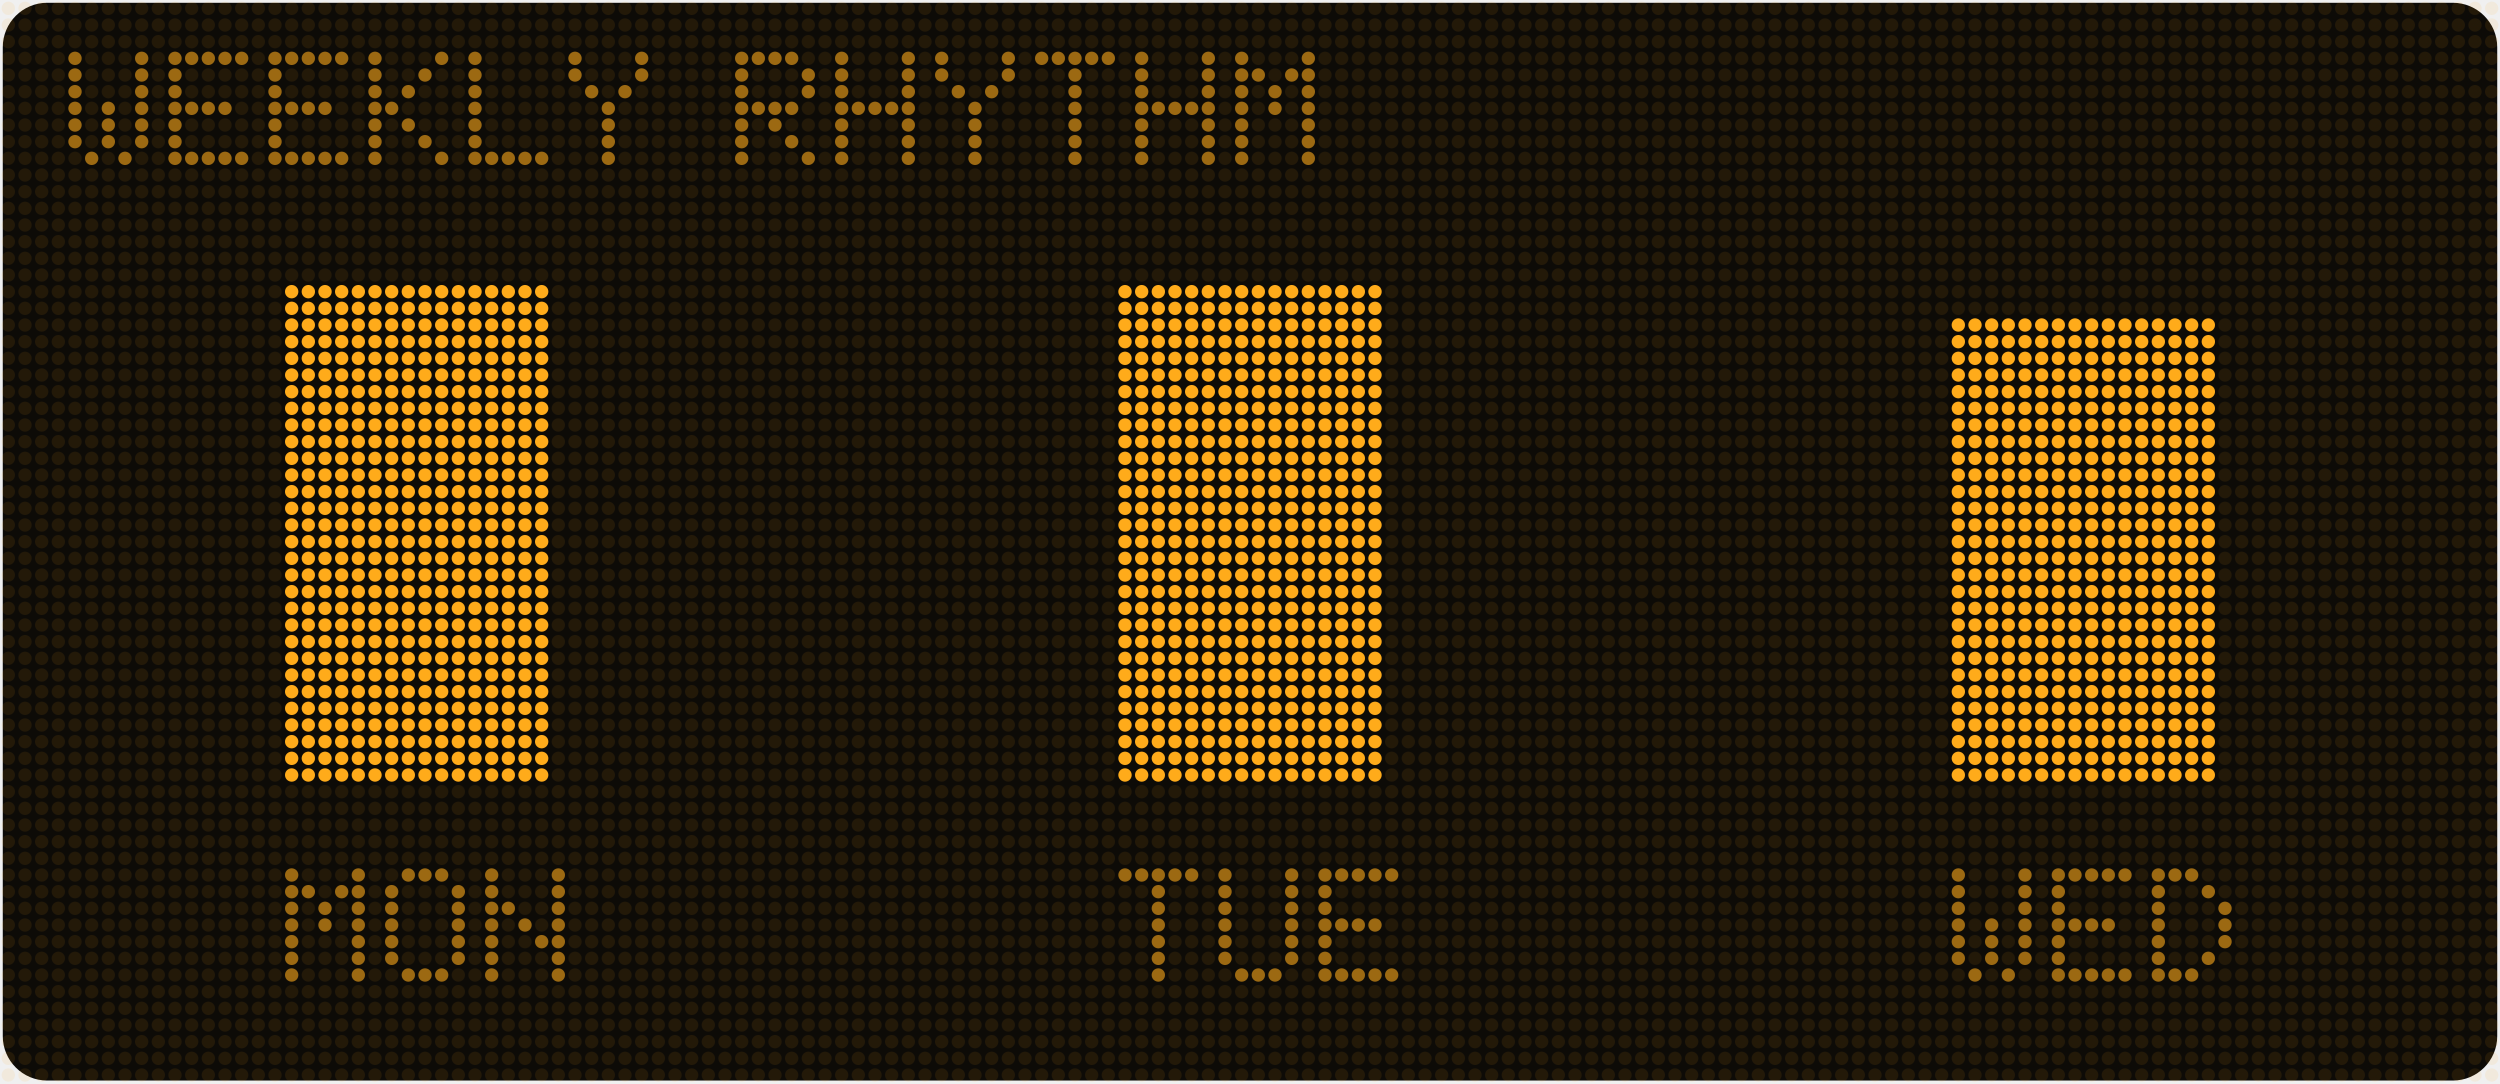
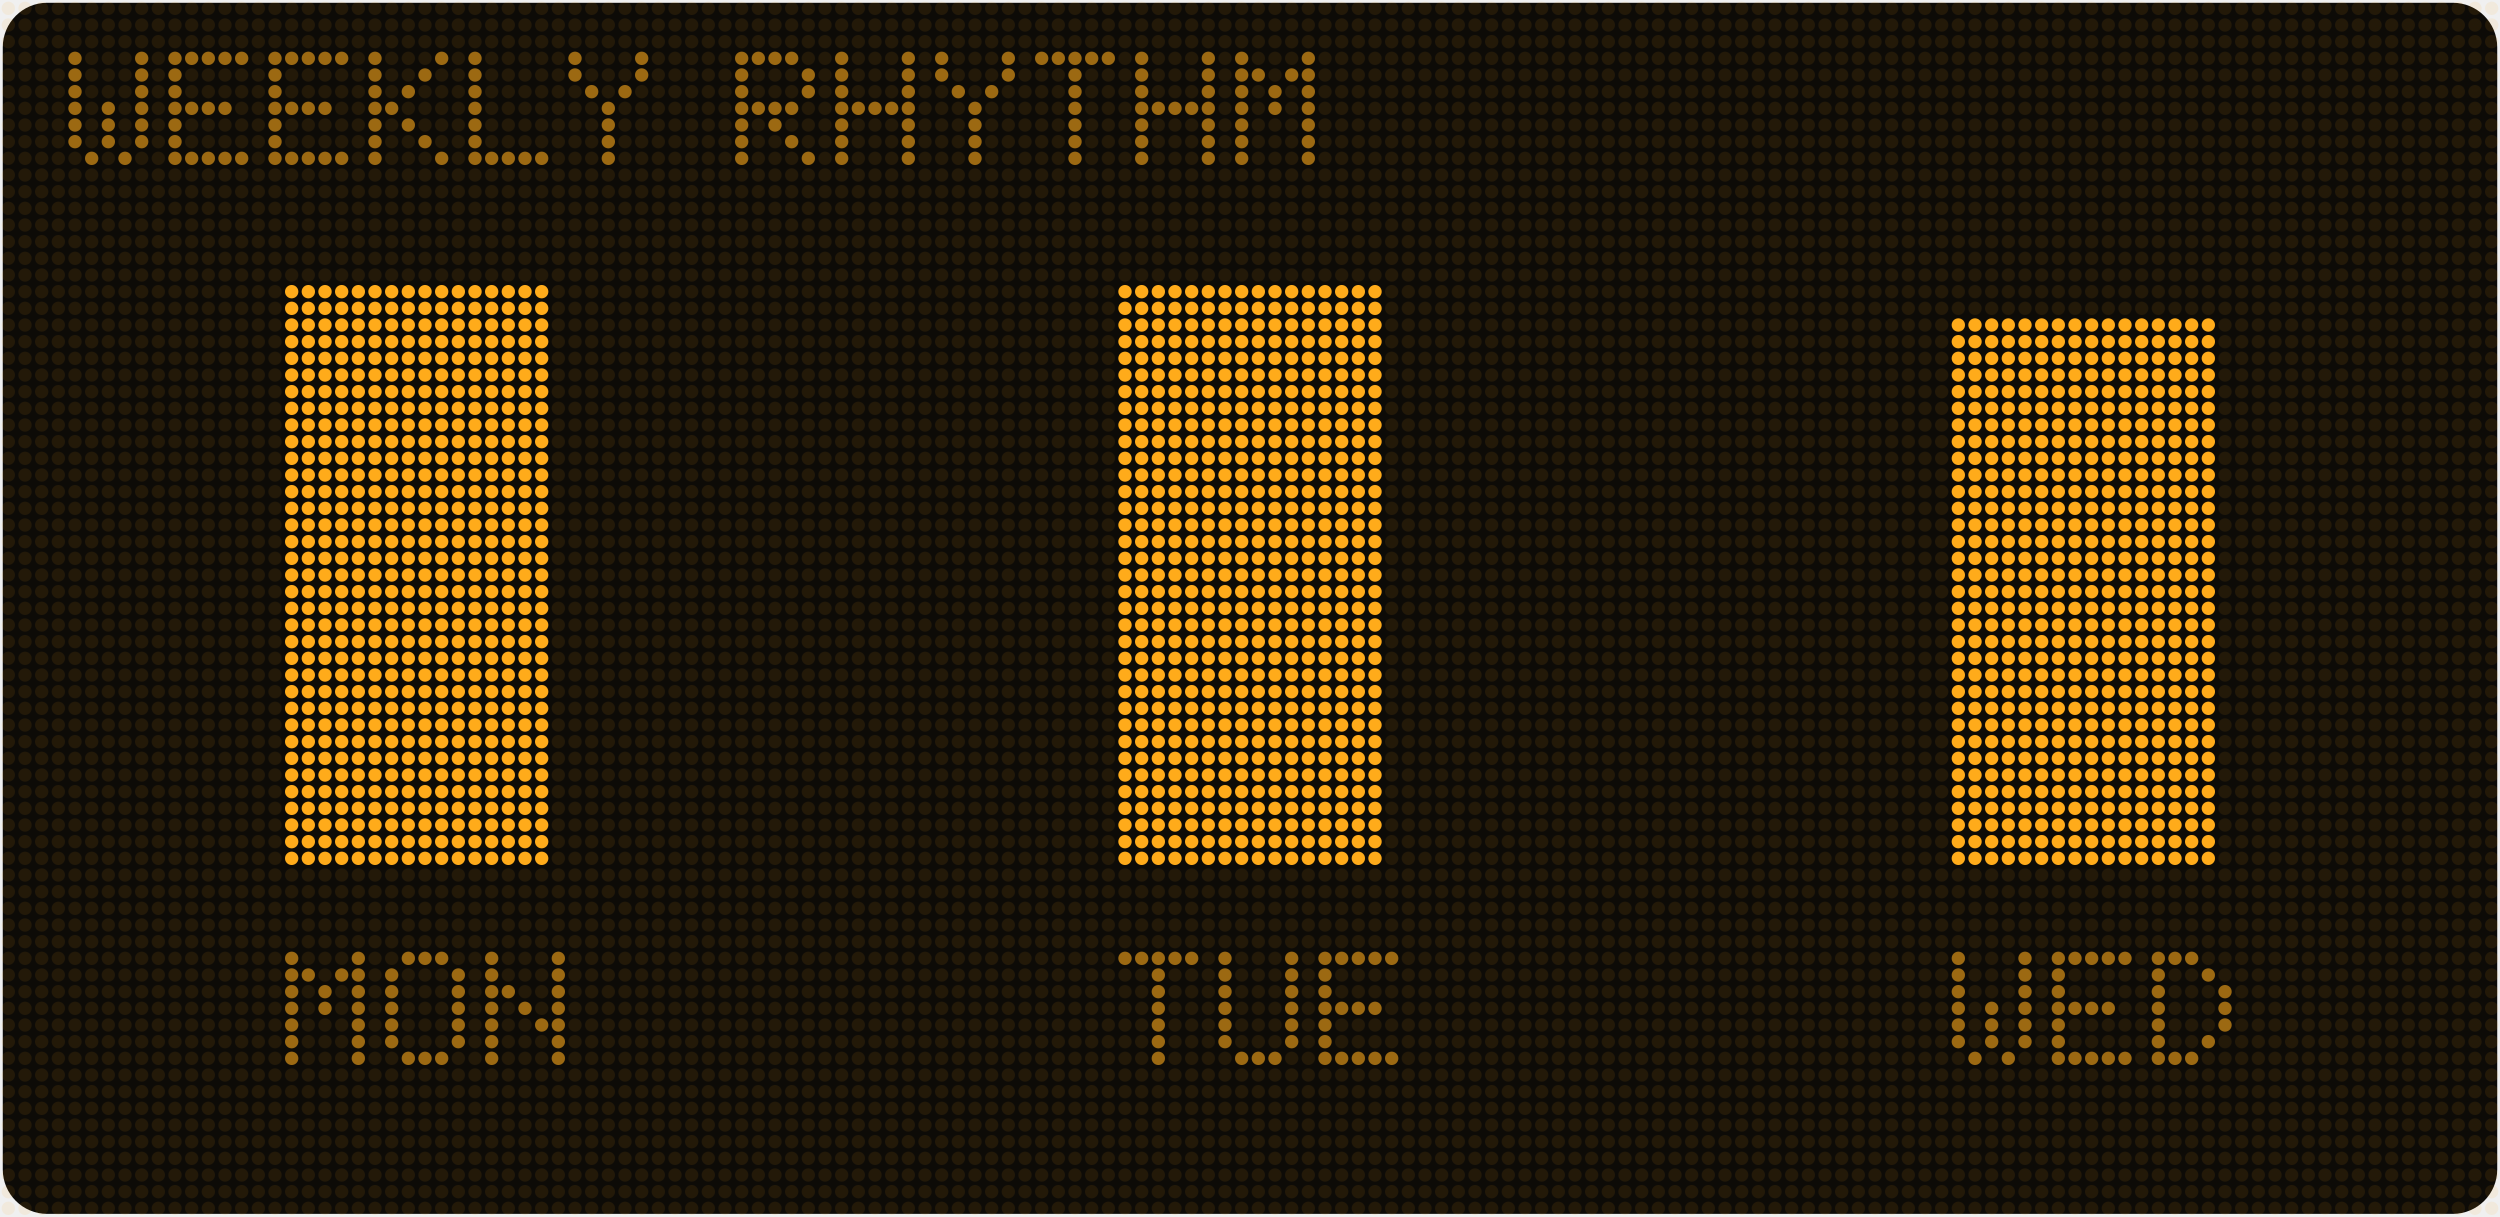
- <svg xmlns="http://www.w3.org/2000/svg" width="450" height="195" viewBox="0 0 450 195" fill="none" role="img" aria-labelledby="title desc">
+ <svg xmlns="http://www.w3.org/2000/svg" width="450" height="219" viewBox="0 0 450 219" fill="none" role="img" aria-labelledby="title desc">
  <style>
  text { font-family: -apple-system, BlinkMacSystemFont, 'Segoe UI', 'Noto Sans', Helvetica, Arial, sans-serif; }
  .strip { animation: strip 11.1s infinite; }
  @keyframes strip { 0.000% { transform: translateX(0); } 27.928% { transform: translateX(0); animation-timing-function: steps(200); } 81.982% { transform: translateX(-600px); } 100.000% { transform: translateX(-600px); } }
  .wspall { animation: wspall 11.1s infinite; }
  @keyframes wspall { 0.000% { opacity: 0; } 5.405% { opacity: 0; animation-timing-function: steps(1, end); } 5.414% { opacity: 1; } 99.991% { opacity: 1; animation-timing-function: steps(1, end); } 100.000% { opacity: 0; } }
  .wsp0 { animation: wsp0 11.1s infinite; }
  @keyframes wsp0 { 0.000% { opacity: 0; } 0.000% { opacity: 0; animation-timing-function: steps(1, end); } 0.901% { opacity: 1; } 99.991% { opacity: 1; animation-timing-function: steps(1, end); } 100.000% { opacity: 0; } }
  .wsp1 { animation: wsp1 11.1s infinite; }
  @keyframes wsp1 { 0.000% { opacity: 0; } 0.901% { opacity: 0; animation-timing-function: steps(1, end); } 1.802% { opacity: 1; } 99.991% { opacity: 1; animation-timing-function: steps(1, end); } 100.000% { opacity: 0; } }
  .wsp2 { animation: wsp2 11.1s infinite; }
  @keyframes wsp2 { 0.000% { opacity: 0; } 1.802% { opacity: 0; animation-timing-function: steps(1, end); } 2.703% { opacity: 1; } 99.991% { opacity: 1; animation-timing-function: steps(1, end); } 100.000% { opacity: 0; } }
  .wsp3 { animation: wsp3 11.1s infinite; }
  @keyframes wsp3 { 0.000% { opacity: 0; } 2.703% { opacity: 0; animation-timing-function: steps(1, end); } 3.604% { opacity: 1; } 99.991% { opacity: 1; animation-timing-function: steps(1, end); } 100.000% { opacity: 0; } }
  .wsp4 { animation: wsp4 11.1s infinite; }
  @keyframes wsp4 { 0.000% { opacity: 0; } 3.604% { opacity: 0; animation-timing-function: steps(1, end); } 4.505% { opacity: 1; } 99.991% { opacity: 1; animation-timing-function: steps(1, end); } 100.000% { opacity: 0; } }
  .wsp5 { animation: wsp5 11.1s infinite; }
  @keyframes wsp5 { 0.000% { opacity: 0; } 4.505% { opacity: 0; animation-timing-function: steps(1, end); } 5.405% { opacity: 1; } 99.991% { opacity: 1; animation-timing-function: steps(1, end); } 100.000% { opacity: 0; } }
  @media (prefers-reduced-motion: reduce) { * { animation: none !important; } }
</style>
-   <rect x="0.5" y="0.5" width="449" height="194" rx="8" fill="#0d0b07" />
-   <path d="M1.5 1.5h448.5M1.5 4.5h448.5M1.5 7.5h448.5M1.5 10.5h448.5M1.5 13.5h448.5M1.5 16.5h448.5M1.5 19.5h448.5M1.5 22.5h448.5M1.5 25.5h448.5M1.5 28.5h448.5M1.5 31.5h448.5M1.5 34.5h448.5M1.5 37.5h448.5M1.5 40.5h448.5M1.5 43.5h448.5M1.5 46.5h448.5M1.5 49.5h448.5M1.5 52.5h448.5M1.5 55.5h448.5M1.5 58.5h448.5M1.5 61.5h448.5M1.5 64.5h448.5M1.5 67.5h448.5M1.5 70.5h448.5M1.5 73.5h448.5M1.5 76.5h448.5M1.5 79.5h448.5M1.5 82.5h448.5M1.5 85.5h448.5M1.5 88.5h448.5M1.5 91.5h448.5M1.5 94.5h448.5M1.5 97.5h448.5M1.5 100.5h448.5M1.5 103.5h448.5M1.5 106.5h448.5M1.5 109.5h448.5M1.5 112.5h448.5M1.5 115.5h448.5M1.5 118.5h448.5M1.5 121.5h448.5M1.5 124.5h448.5M1.5 127.5h448.5M1.5 130.5h448.5M1.5 133.5h448.5M1.5 136.5h448.5M1.5 139.5h448.5M1.5 142.5h448.5M1.5 145.5h448.5M1.5 148.5h448.5M1.5 151.5h448.5M1.5 154.5h448.5M1.5 157.5h448.5M1.5 160.5h448.5M1.5 163.5h448.5M1.5 166.5h448.5M1.5 169.5h448.5M1.5 172.5h448.5M1.5 175.5h448.5M1.5 178.5h448.5M1.5 181.5h448.5M1.5 184.5h448.5M1.5 187.5h448.5M1.5 190.5h448.5M1.5 193.5h448.5" fill="none" stroke="#ffab1a" stroke-width="2.4" stroke-linecap="round" stroke-dasharray="0 3" stroke-opacity="0.09" />
+   <rect x="0.5" y="0.5" width="449" height="218" rx="8" fill="#0d0b07" />
+   <path d="M1.5 1.5h448.5M1.5 4.5h448.5M1.5 7.5h448.5M1.5 10.5h448.5M1.5 13.5h448.5M1.5 16.5h448.5M1.5 19.5h448.5M1.5 22.5h448.5M1.5 25.5h448.5M1.5 28.5h448.5M1.5 31.5h448.5M1.5 34.5h448.5M1.5 37.5h448.5M1.5 40.5h448.5M1.5 43.5h448.5M1.5 46.5h448.5M1.5 49.5h448.5M1.5 52.5h448.5M1.5 55.5h448.5M1.5 58.5h448.5M1.5 61.5h448.5M1.5 64.5h448.5M1.5 67.5h448.5M1.5 70.5h448.5M1.5 73.5h448.5M1.5 76.5h448.5M1.5 79.5h448.5M1.5 82.5h448.5M1.5 85.5h448.5M1.5 88.5h448.5M1.5 91.5h448.5M1.5 94.5h448.5M1.5 97.5h448.5M1.5 100.5h448.5M1.5 103.5h448.5M1.5 106.5h448.5M1.5 109.5h448.5M1.5 112.5h448.5M1.5 115.5h448.5M1.5 118.5h448.5M1.5 121.5h448.5M1.5 124.5h448.5M1.5 127.5h448.5M1.5 130.5h448.5M1.5 133.5h448.5M1.5 136.5h448.5M1.5 139.5h448.5M1.5 142.5h448.5M1.5 145.5h448.5M1.5 148.5h448.5M1.5 151.5h448.5M1.5 154.5h448.5M1.5 157.5h448.5M1.5 160.5h448.5M1.5 163.5h448.5M1.5 166.5h448.5M1.5 169.5h448.5M1.5 172.5h448.5M1.5 175.5h448.5M1.5 178.5h448.5M1.5 181.5h448.5M1.5 184.5h448.5M1.5 187.5h448.5M1.5 190.5h448.5M1.5 193.5h448.5M1.5 196.5h448.5M1.5 199.5h448.5M1.5 202.5h448.5M1.5 205.5h448.5M1.5 208.5h448.5M1.5 211.5h448.5M1.5 214.5h448.5M1.5 217.5h448.5" fill="none" stroke="#ffab1a" stroke-width="2.4" stroke-linecap="round" stroke-dasharray="0 3" stroke-opacity="0.09" />
  <defs>
    <clipPath id="wview">
-       <rect x="0" y="36" width="450" height="159" />
+       <rect x="0" y="36" width="450" height="183" />
    </clipPath>
    <pattern id="wsp0" width="48" height="48" patternUnits="userSpaceOnUse">
      <path d="M24 0h3v3h-3zM39 0h3v3h-3zM45 0h3v3h-3zM0 3h3v3h-3zM15 3h3v3h-3zM30 3h3v3h-3zM36 3h6v3h-6zM12 6h3v3h-3zM18 6h3v3h-3zM33 9h3v3h-3zM3 12h3v6h-3zM12 12h3v3h-3zM39 15h3v3h-3zM24 18h3v3h-3zM30 18h3v3h-3zM21 24h6v3h-6zM15 27h3v3h-3zM30 27h3v3h-3zM12 30h3v6h-3zM21 30h3v3h-3zM33 30h3v3h-3zM3 33h3v3h-3zM18 33h3v3h-3zM30 33h3v3h-3zM0 36h3v3h-3zM15 36h3v3h-3zM21 36h3v6h-3zM27 36h3v3h-3zM33 36h3v3h-3zM45 36h3v6h-3zM0 39h9v3h-9zM12 39h3v6h-3zM21 42h6v3h-6zM6 45h3v3h-3z" fill="#fff" />
    </pattern>
    <pattern id="wsp1" width="48" height="48" patternUnits="userSpaceOnUse">
      <path d="M3 0h3v3h-3zM30 0h6v3h-6zM24 3h3v3h-3zM27 6h3v3h-3zM33 6h3v3h-3zM42 6h3v3h-3zM6 9h3v3h-3zM30 9h3v3h-3zM45 9h3v3h-3zM9 12h3v3h-3zM27 12h3v3h-3zM42 12h6v3h-6zM6 15h3v3h-3zM24 15h6v3h-6zM33 15h3v3h-3zM3 18h3v3h-3zM9 18h6v3h-6zM36 18h3v3h-3zM6 21h6v3h-6zM12 24h6v3h-6zM33 24h3v3h-3zM39 24h6v3h-6zM9 27h3v3h-3zM24 27h3v3h-3zM39 27h3v3h-3zM9 33h3v6h-3zM15 33h3v3h-3zM42 33h6v3h-6zM30 36h3v3h-3zM18 39h3v3h-3zM24 39h6v3h-6zM0 42h3v3h-3zM27 42h9v3h-9zM33 45h3v3h-3z" fill="#fff" />
    </pattern>
    <pattern id="wsp2" width="48" height="48" patternUnits="userSpaceOnUse">
      <path d="M42 0h3v3h-3zM21 3h3v3h-3zM15 6h3v6h-3zM24 6h3v6h-3zM45 6h3v3h-3zM3 9h3v3h-3zM42 9h3v3h-3zM0 12h3v3h-3zM30 12h6v3h-6zM15 15h6v3h-6zM0 18h3v3h-3zM15 18h3v3h-3zM21 18h3v3h-3zM27 18h3v3h-3zM12 21h6v3h-6zM36 21h3v3h-3zM45 21h3v3h-3zM0 24h3v3h-3zM18 24h3v3h-3zM21 27h3v3h-3zM36 27h3v3h-3zM45 27h3v3h-3zM6 30h3v3h-3zM39 30h6v3h-6zM33 33h3v3h-3zM39 33h3v6h-3zM9 39h3v6h-3zM30 39h3v3h-3zM39 45h3v3h-3z" fill="#fff" />
    </pattern>
    <pattern id="wsp3" width="48" height="48" patternUnits="userSpaceOnUse">
      <path d="M0 0h3v3h-3zM6 0h3v3h-3zM15 0h3v3h-3zM18 3h3v3h-3zM21 6h3v6h-3zM39 6h3v3h-3zM0 9h3v3h-3zM12 9h3v3h-3zM27 9h3v3h-3zM36 9h6v3h-6zM18 12h6v3h-6zM36 12h3v6h-3zM0 15h3v3h-3zM21 15h3v3h-3zM39 18h6v3h-6zM21 21h3v3h-3zM30 21h3v3h-3zM39 21h3v3h-3zM27 24h3v3h-3zM36 24h3v3h-3zM45 24h3v3h-3zM0 27h3v6h-3zM42 27h3v3h-3zM15 30h6v3h-6zM24 30h3v3h-3zM30 30h3v3h-3zM27 33h3v3h-3zM3 36h6v3h-6zM12 36h3v3h-3zM33 39h3v3h-3zM42 39h3v3h-3zM36 42h6v3h-6zM45 42h3v3h-3zM3 45h3v3h-3zM9 45h9v3h-9zM24 45h3v3h-3z" fill="#fff" />
    </pattern>
    <pattern id="wsp4" width="48" height="48" patternUnits="userSpaceOnUse">
      <path d="M12 0h3v3h-3zM3 3h3v6h-3zM9 3h6v3h-6zM33 3h3v3h-3zM42 3h6v3h-6zM9 6h3v3h-3zM30 6h3v3h-3zM18 9h3v3h-3zM6 12h3v3h-3zM39 12h3v3h-3zM9 15h6v3h-6zM45 15h3v3h-3zM6 18h3v3h-3zM18 18h3v6h-3zM0 21h3v3h-3zM27 21h3v3h-3zM3 24h3v3h-3zM30 24h3v3h-3zM12 27h3v3h-3zM18 27h3v3h-3zM27 27h3v6h-3zM45 30h3v3h-3zM0 33h3v3h-3zM21 33h6v3h-6zM36 33h3v6h-3zM42 36h3v3h-3zM39 39h3v3h-3zM3 42h6v3h-6zM15 42h6v3h-6zM18 45h3v3h-3zM27 45h3v3h-3z" fill="#fff" />
    </pattern>
    <pattern id="wsp5" width="48" height="48" patternUnits="userSpaceOnUse">
      <path d="M9 0h3v3h-3zM18 0h6v3h-6zM27 0h3v6h-3zM36 0h3v3h-3zM6 3h3v6h-3zM0 6h3v3h-3zM36 6h3v3h-3zM9 9h3v3h-3zM15 12h3v3h-3zM24 12h3v3h-3zM30 15h3v3h-3zM42 15h3v3h-3zM33 18h3v6h-3zM45 18h3v3h-3zM3 21h3v3h-3zM24 21h3v3h-3zM42 21h3v3h-3zM6 24h6v3h-6zM3 27h6v3h-6zM33 27h3v3h-3zM3 30h3v3h-3zM9 30h3v3h-3zM36 30h3v3h-3zM6 33h3v3h-3zM18 36h3v3h-3zM24 36h3v3h-3zM15 39h3v3h-3zM36 39h3v3h-3zM42 42h3v3h-3zM0 45h3v3h-3zM21 45h3v3h-3zM30 45h3v3h-3zM36 45h3v3h-3zM42 45h6v3h-6z" fill="#fff" />
    </pattern>
-     <mask id="wsp" maskUnits="userSpaceOnUse" x="0" y="0" width="450" height="195">
-       <rect class="wsp0" x="0" y="0" width="450" height="195" fill="url(#wsp0)" />
-       <rect class="wsp1" x="0" y="0" width="450" height="195" fill="url(#wsp1)" />
-       <rect class="wsp2" x="0" y="0" width="450" height="195" fill="url(#wsp2)" />
-       <rect class="wsp3" x="0" y="0" width="450" height="195" fill="url(#wsp3)" />
-       <rect class="wsp4" x="0" y="0" width="450" height="195" fill="url(#wsp4)" />
-       <rect class="wsp5" x="0" y="0" width="450" height="195" fill="url(#wsp5)" />
-       <rect class="wspall" x="0" y="0" width="450" height="195" fill="#fff" />
+     <mask id="wsp" maskUnits="userSpaceOnUse" x="0" y="0" width="450" height="219">
+       <rect class="wsp0" x="0" y="0" width="450" height="219" fill="url(#wsp0)" />
+       <rect class="wsp1" x="0" y="0" width="450" height="219" fill="url(#wsp1)" />
+       <rect class="wsp2" x="0" y="0" width="450" height="219" fill="url(#wsp2)" />
+       <rect class="wsp3" x="0" y="0" width="450" height="219" fill="url(#wsp3)" />
+       <rect class="wsp4" x="0" y="0" width="450" height="219" fill="url(#wsp4)" />
+       <rect class="wsp5" x="0" y="0" width="450" height="219" fill="url(#wsp5)" />
+       <rect class="wspall" x="0" y="0" width="450" height="219" fill="#fff" />
    </mask>
  </defs>
  <path d="M13.5 10.5v16.5M25.5 10.5v16.5M31.5 10.5h13.5M49.5 10.5h13.5M67.5 10.5v7.5M79.5 10.5h1.5M85.5 10.5v16.5M103.5 10.5v4.5M115.5 10.5v4.5M133.5 10.5h10.5M151.5 10.5v7.5M163.5 10.5v7.5M169.5 10.5v4.5M181.5 10.5v4.5M187.5 10.5h13.5M205.5 10.5v7.5M217.5 10.5v7.5M223.5 10.5h1.5M235.5 10.5h1.5M31.5 13.5v4.5M49.5 13.5v4.5M76.5 13.5h1.5M133.5 13.5v4.5M145.5 13.5v4.5M193.5 13.5v16.5M223.5 13.5h4.5M232.5 13.5h4.5M73.5 16.5h1.5M106.5 16.5h1.5M112.5 16.5h1.5M172.5 16.5h1.5M178.5 16.5h1.5M223.5 16.5v13.5M229.5 16.5v4.5M235.5 16.5v13.5M19.5 19.5v7.5M31.5 19.5h10.5M49.5 19.5h10.5M67.5 19.5h4.5M109.5 19.5v10.5M133.5 19.5h10.5M151.5 19.5h13.5M175.5 19.5v10.5M205.5 19.5h13.5M31.5 22.5v4.5M49.5 22.5v4.5M67.5 22.5v7.5M73.5 22.5h1.5M133.5 22.5v7.5M139.5 22.5h1.5M151.5 22.5v7.5M163.5 22.5v7.5M205.5 22.5v7.5M217.5 22.5v7.5M76.5 25.5h1.5M142.5 25.5h1.5M16.5 28.5h1.5M22.5 28.5h1.5M31.5 28.5h13.5M49.5 28.5h13.5M79.5 28.5h1.5M85.5 28.5h13.5M145.5 28.5h1.5" fill="none" stroke="#ffab1a" stroke-width="2.4" stroke-linecap="round" stroke-dasharray="0 3" stroke-opacity="0.55" />
  <g clip-path="url(#wview)" mask="url(#wsp)">
    <g class="strip">
-       <path d="M52.5 52.5v88.5M55.5 52.5v88.5M58.5 52.5v88.5M61.5 52.5v88.5M64.5 52.5v88.5M67.5 52.5v88.5M70.5 52.5v88.5M73.5 52.5v88.5M76.5 52.5v88.5M79.5 52.5v88.5M82.5 52.5v88.5M85.5 52.5v88.5M88.5 52.5v88.5M91.5 52.5v88.5M94.5 52.5v88.5M97.5 52.5v88.5M202.5 52.5v88.5M205.5 52.5v88.5M208.5 52.5v88.5M211.5 52.5v88.5M214.5 52.5v88.5M217.5 52.5v88.5M220.5 52.5v88.5M223.5 52.5v88.5M226.5 52.5v88.5M229.5 52.5v88.5M232.5 52.5v88.5M235.5 52.5v88.5M238.5 52.5v88.5M241.5 52.5v88.5M244.5 52.5v88.5M247.5 52.5v88.5M352.5 58.5v82.5M355.5 58.5v82.5M358.5 58.5v82.5M361.5 58.5v82.5M364.5 58.5v82.5M367.5 58.5v82.5M370.5 58.5v82.5M373.5 58.5v82.5M376.5 58.5v82.5M379.5 58.5v82.5M382.5 58.5v82.5M385.5 58.5v82.5M388.5 58.5v82.5M391.5 58.5v82.5M394.5 58.5v82.5M397.5 58.5v82.5M502.5 67.5v73.5M505.5 67.5v73.5M508.5 67.5v73.5M511.5 67.5v73.5M514.5 67.5v73.5M517.5 67.5v73.5M520.5 67.5v73.5M523.5 67.5v73.5M526.5 67.5v73.5M529.5 67.5v73.5M532.5 67.5v73.5M535.5 67.5v73.5M538.5 67.5v73.5M541.5 67.5v73.5M544.5 67.5v73.5M547.5 67.5v73.5M802.5 76.5v64.5M805.5 76.5v64.5M808.5 76.5v64.5M811.5 76.5v64.5M814.5 76.5v64.5M817.5 76.5v64.5M820.5 76.5v64.5M823.5 76.5v64.5M826.5 76.5v64.5M829.5 76.5v64.5M832.5 76.5v64.5M835.5 76.5v64.5M838.5 76.5v64.5M841.5 76.5v64.5M844.5 76.5v64.5M847.5 76.5v64.5M952.5 79.5v61.5M955.5 79.5v61.5M958.5 79.5v61.5M961.5 79.5v61.5M964.5 79.5v61.5M967.5 79.5v61.5M970.5 79.5v61.5M973.5 79.5v61.5M976.5 79.5v61.5M979.5 79.5v61.5M982.5 79.5v61.5M985.5 79.5v61.5M988.5 79.5v61.5M991.5 79.5v61.5M994.5 79.5v61.5M997.5 79.5v61.5M652.5 88.5v52.5M655.5 88.5v52.5M658.5 88.5v52.5M661.5 88.5v52.5M664.5 88.5v52.5M667.5 88.5v52.5M670.5 88.5v52.5M673.5 88.5v52.5M676.5 88.5v52.5M679.5 88.5v52.5M682.5 88.5v52.5M685.5 88.5v52.5M688.5 88.5v52.5M691.5 88.5v52.5M694.5 88.5v52.5M697.5 88.5v52.5" fill="none" stroke="#ffab1a" stroke-width="2.4" stroke-linecap="round" stroke-dasharray="0 3" />
-       <path d="M52.5 157.5h1.5M64.5 157.5h1.5M73.5 157.5h7.5M88.5 157.5v4.5M100.5 157.5v10.5M202.5 157.5h13.5M220.5 157.5v16.5M232.5 157.5v16.5M238.5 157.5h13.5M352.5 157.5v16.5M364.5 157.5v16.5M370.5 157.5h13.5M388.5 157.5h7.5M502.5 157.5h13.5M520.5 157.5v7.5M532.5 157.5v7.5M538.5 157.5v16.5M550.5 157.5v16.5M652.5 157.5h13.5M670.5 157.5h10.5M691.5 157.5h7.5M805.5 157.5h10.5M823.5 157.5h7.5M838.5 157.5h13.5M955.5 157.5h10.5M970.5 157.5v16.5M982.5 157.5v16.5M988.5 157.5v4.5M1000.5 157.5v10.5M52.5 160.5h4.5M61.5 160.5h4.5M70.5 160.5v13.5M82.5 160.5v13.5M208.5 160.5v16.5M238.5 160.5v4.5M370.5 160.5v4.5M388.5 160.5v13.5M397.5 160.5h1.5M508.5 160.5v16.5M652.5 160.5v4.5M670.5 160.5v4.5M682.5 160.5v4.5M694.5 160.5v13.5M802.5 160.5v4.5M820.5 160.5v4.5M832.5 160.5v4.5M844.5 160.5v16.5M952.5 160.5v4.5M52.5 163.5v13.5M58.5 163.5v4.5M64.5 163.5v13.5M88.5 163.5h4.5M400.5 163.5v7.5M988.5 163.5h4.5M88.5 166.5v10.5M94.5 166.5h1.5M238.5 166.5h10.5M358.5 166.5v7.5M370.5 166.5h10.5M520.5 166.5h13.5M652.5 166.5h10.5M670.5 166.5h10.5M805.5 166.5h7.5M820.5 166.5h13.5M955.5 166.5h7.5M988.5 166.5v10.5M994.5 166.5h1.5M97.5 169.5h4.5M238.5 169.5v4.5M370.5 169.5v4.5M520.5 169.5v7.5M532.5 169.5v7.5M652.5 169.5v7.5M670.5 169.5v7.5M676.5 169.5h1.5M814.5 169.5v4.5M820.5 169.5v7.5M832.5 169.5v7.5M964.5 169.5v4.5M997.5 169.5h4.5M100.5 172.5v4.5M397.5 172.5h1.5M679.5 172.5h1.5M1000.5 172.5v4.5M73.5 175.5h7.5M223.5 175.5h7.5M238.5 175.5h13.5M355.5 175.5h1.5M361.5 175.5h1.5M370.5 175.5h13.5M388.5 175.5h7.5M541.5 175.5h7.5M682.5 175.5h1.5M691.5 175.5h7.5M802.5 175.5h10.5M952.5 175.5h10.5M973.5 175.5h7.5" fill="none" stroke="#ffab1a" stroke-width="2.4" stroke-linecap="round" stroke-dasharray="0 3" stroke-opacity="0.55" />
+       <path d="M52.5 52.5v103.5M55.5 52.5v103.5M58.5 52.5v103.5M61.5 52.5v103.5M64.5 52.5v103.5M67.5 52.5v103.5M70.5 52.5v103.5M73.5 52.5v103.5M76.5 52.5v103.5M79.5 52.5v103.5M82.5 52.5v103.5M85.5 52.5v103.5M88.5 52.5v103.5M91.5 52.5v103.5M94.5 52.5v103.5M97.5 52.5v103.5M202.5 52.5v103.5M205.5 52.5v103.5M208.5 52.5v103.5M211.5 52.5v103.5M214.5 52.5v103.5M217.5 52.5v103.5M220.5 52.5v103.5M223.5 52.5v103.5M226.5 52.5v103.5M229.5 52.5v103.5M232.5 52.5v103.5M235.5 52.5v103.5M238.5 52.5v103.5M241.5 52.5v103.5M244.5 52.5v103.5M247.5 52.5v103.5M352.5 58.5v97.5M355.5 58.5v97.5M358.5 58.5v97.5M361.5 58.5v97.5M364.5 58.5v97.5M367.5 58.5v97.5M370.5 58.5v97.5M373.5 58.5v97.5M376.5 58.5v97.5M379.5 58.5v97.5M382.5 58.5v97.5M385.5 58.5v97.5M388.5 58.5v97.5M391.5 58.5v97.5M394.5 58.5v97.5M397.5 58.5v97.5M502.5 70.5v85.5M505.5 70.5v85.5M508.5 70.5v85.5M511.5 70.5v85.5M514.5 70.5v85.5M517.5 70.5v85.5M520.5 70.5v85.5M523.5 70.5v85.5M526.5 70.5v85.5M529.5 70.5v85.5M532.5 70.5v85.5M535.5 70.5v85.5M538.5 70.5v85.5M541.5 70.5v85.5M544.5 70.5v85.5M547.5 70.5v85.5M802.5 79.5v76.5M805.5 79.5v76.5M808.5 79.5v76.5M811.5 79.5v76.5M814.5 79.5v76.5M817.5 79.5v76.5M820.5 79.5v76.5M823.5 79.5v76.5M826.5 79.5v76.5M829.5 79.5v76.5M832.5 79.5v76.5M835.5 79.5v76.5M838.5 79.5v76.5M841.5 79.5v76.5M844.5 79.5v76.5M847.5 79.5v76.5M952.5 85.5v70.5M955.5 85.5v70.5M958.5 85.5v70.5M961.5 85.5v70.5M964.5 85.5v70.5M967.5 85.5v70.5M970.5 85.5v70.5M973.5 85.5v70.5M976.5 85.5v70.5M979.5 85.5v70.5M982.5 85.5v70.5M985.5 85.5v70.5M988.5 85.5v70.5M991.5 85.5v70.5M994.5 85.5v70.5M997.5 85.5v70.5M652.5 94.5v61.5M655.5 94.5v61.5M658.5 94.5v61.5M661.5 94.5v61.5M664.5 94.5v61.5M667.5 94.5v61.5M670.5 94.5v61.5M673.5 94.5v61.5M676.5 94.5v61.5M679.5 94.5v61.5M682.5 94.5v61.5M685.5 94.5v61.5M688.5 94.5v61.5M691.5 94.5v61.5M694.5 94.5v61.5M697.5 94.5v61.5" fill="none" stroke="#ffab1a" stroke-width="2.4" stroke-linecap="round" stroke-dasharray="0 3" />
+       <path d="M52.5 172.5h1.5M64.5 172.5h1.5M73.5 172.5h7.5M88.5 172.5v4.5M100.5 172.5v10.5M202.5 172.5h13.5M220.5 172.5v16.5M232.5 172.5v16.5M238.5 172.5h13.5M352.5 172.5v16.5M364.5 172.5v16.5M370.5 172.5h13.5M388.5 172.5h7.5M502.5 172.5h13.5M520.5 172.5v7.5M532.5 172.5v7.5M538.5 172.5v16.5M550.5 172.5v16.5M652.5 172.5h13.5M670.5 172.5h10.5M691.5 172.5h7.5M805.5 172.5h10.5M823.5 172.5h7.5M838.5 172.5h13.5M955.5 172.5h10.5M970.5 172.5v16.5M982.5 172.5v16.5M988.5 172.5v4.5M1000.5 172.5v10.5M52.5 175.5h4.5M61.5 175.5h4.5M70.5 175.5v13.5M82.5 175.5v13.5M208.5 175.5v16.5M238.5 175.5v4.5M370.5 175.5v4.5M388.5 175.5v13.5M397.5 175.5h1.5M508.5 175.5v16.5M652.5 175.5v4.5M670.5 175.5v4.5M682.5 175.5v4.5M694.5 175.5v13.5M802.5 175.5v4.5M820.5 175.5v4.5M832.5 175.5v4.5M844.5 175.5v16.5M952.5 175.5v4.5M52.5 178.5v13.5M58.5 178.5v4.5M64.5 178.5v13.5M88.5 178.5h4.5M400.5 178.5v7.5M988.5 178.5h4.5M88.5 181.5v10.5M94.5 181.5h1.5M238.5 181.5h10.5M358.5 181.5v7.5M370.5 181.5h10.5M520.5 181.5h13.5M652.5 181.5h10.5M670.5 181.5h10.5M805.5 181.5h7.5M820.5 181.5h13.5M955.5 181.5h7.5M988.5 181.5v10.5M994.5 181.5h1.5M97.5 184.5h4.5M238.5 184.5v4.5M370.5 184.5v4.5M520.5 184.5v7.5M532.5 184.5v7.5M652.5 184.5v7.5M670.5 184.5v7.5M676.5 184.5h1.5M814.5 184.5v4.5M820.5 184.5v7.5M832.5 184.5v7.5M964.5 184.5v4.5M997.5 184.5h4.5M100.5 187.5v4.5M397.5 187.5h1.5M679.5 187.5h1.5M1000.5 187.5v4.5M73.5 190.5h7.5M223.5 190.5h7.5M238.5 190.5h13.5M355.5 190.5h1.5M361.5 190.5h1.5M370.5 190.5h13.5M388.5 190.5h7.5M541.5 190.5h7.5M682.5 190.5h1.5M691.5 190.5h7.5M802.5 190.5h10.5M952.5 190.5h10.5M973.5 190.5h7.5" fill="none" stroke="#ffab1a" stroke-width="2.4" stroke-linecap="round" stroke-dasharray="0 3" stroke-opacity="0.55" />
    </g>
  </g>
</svg>
